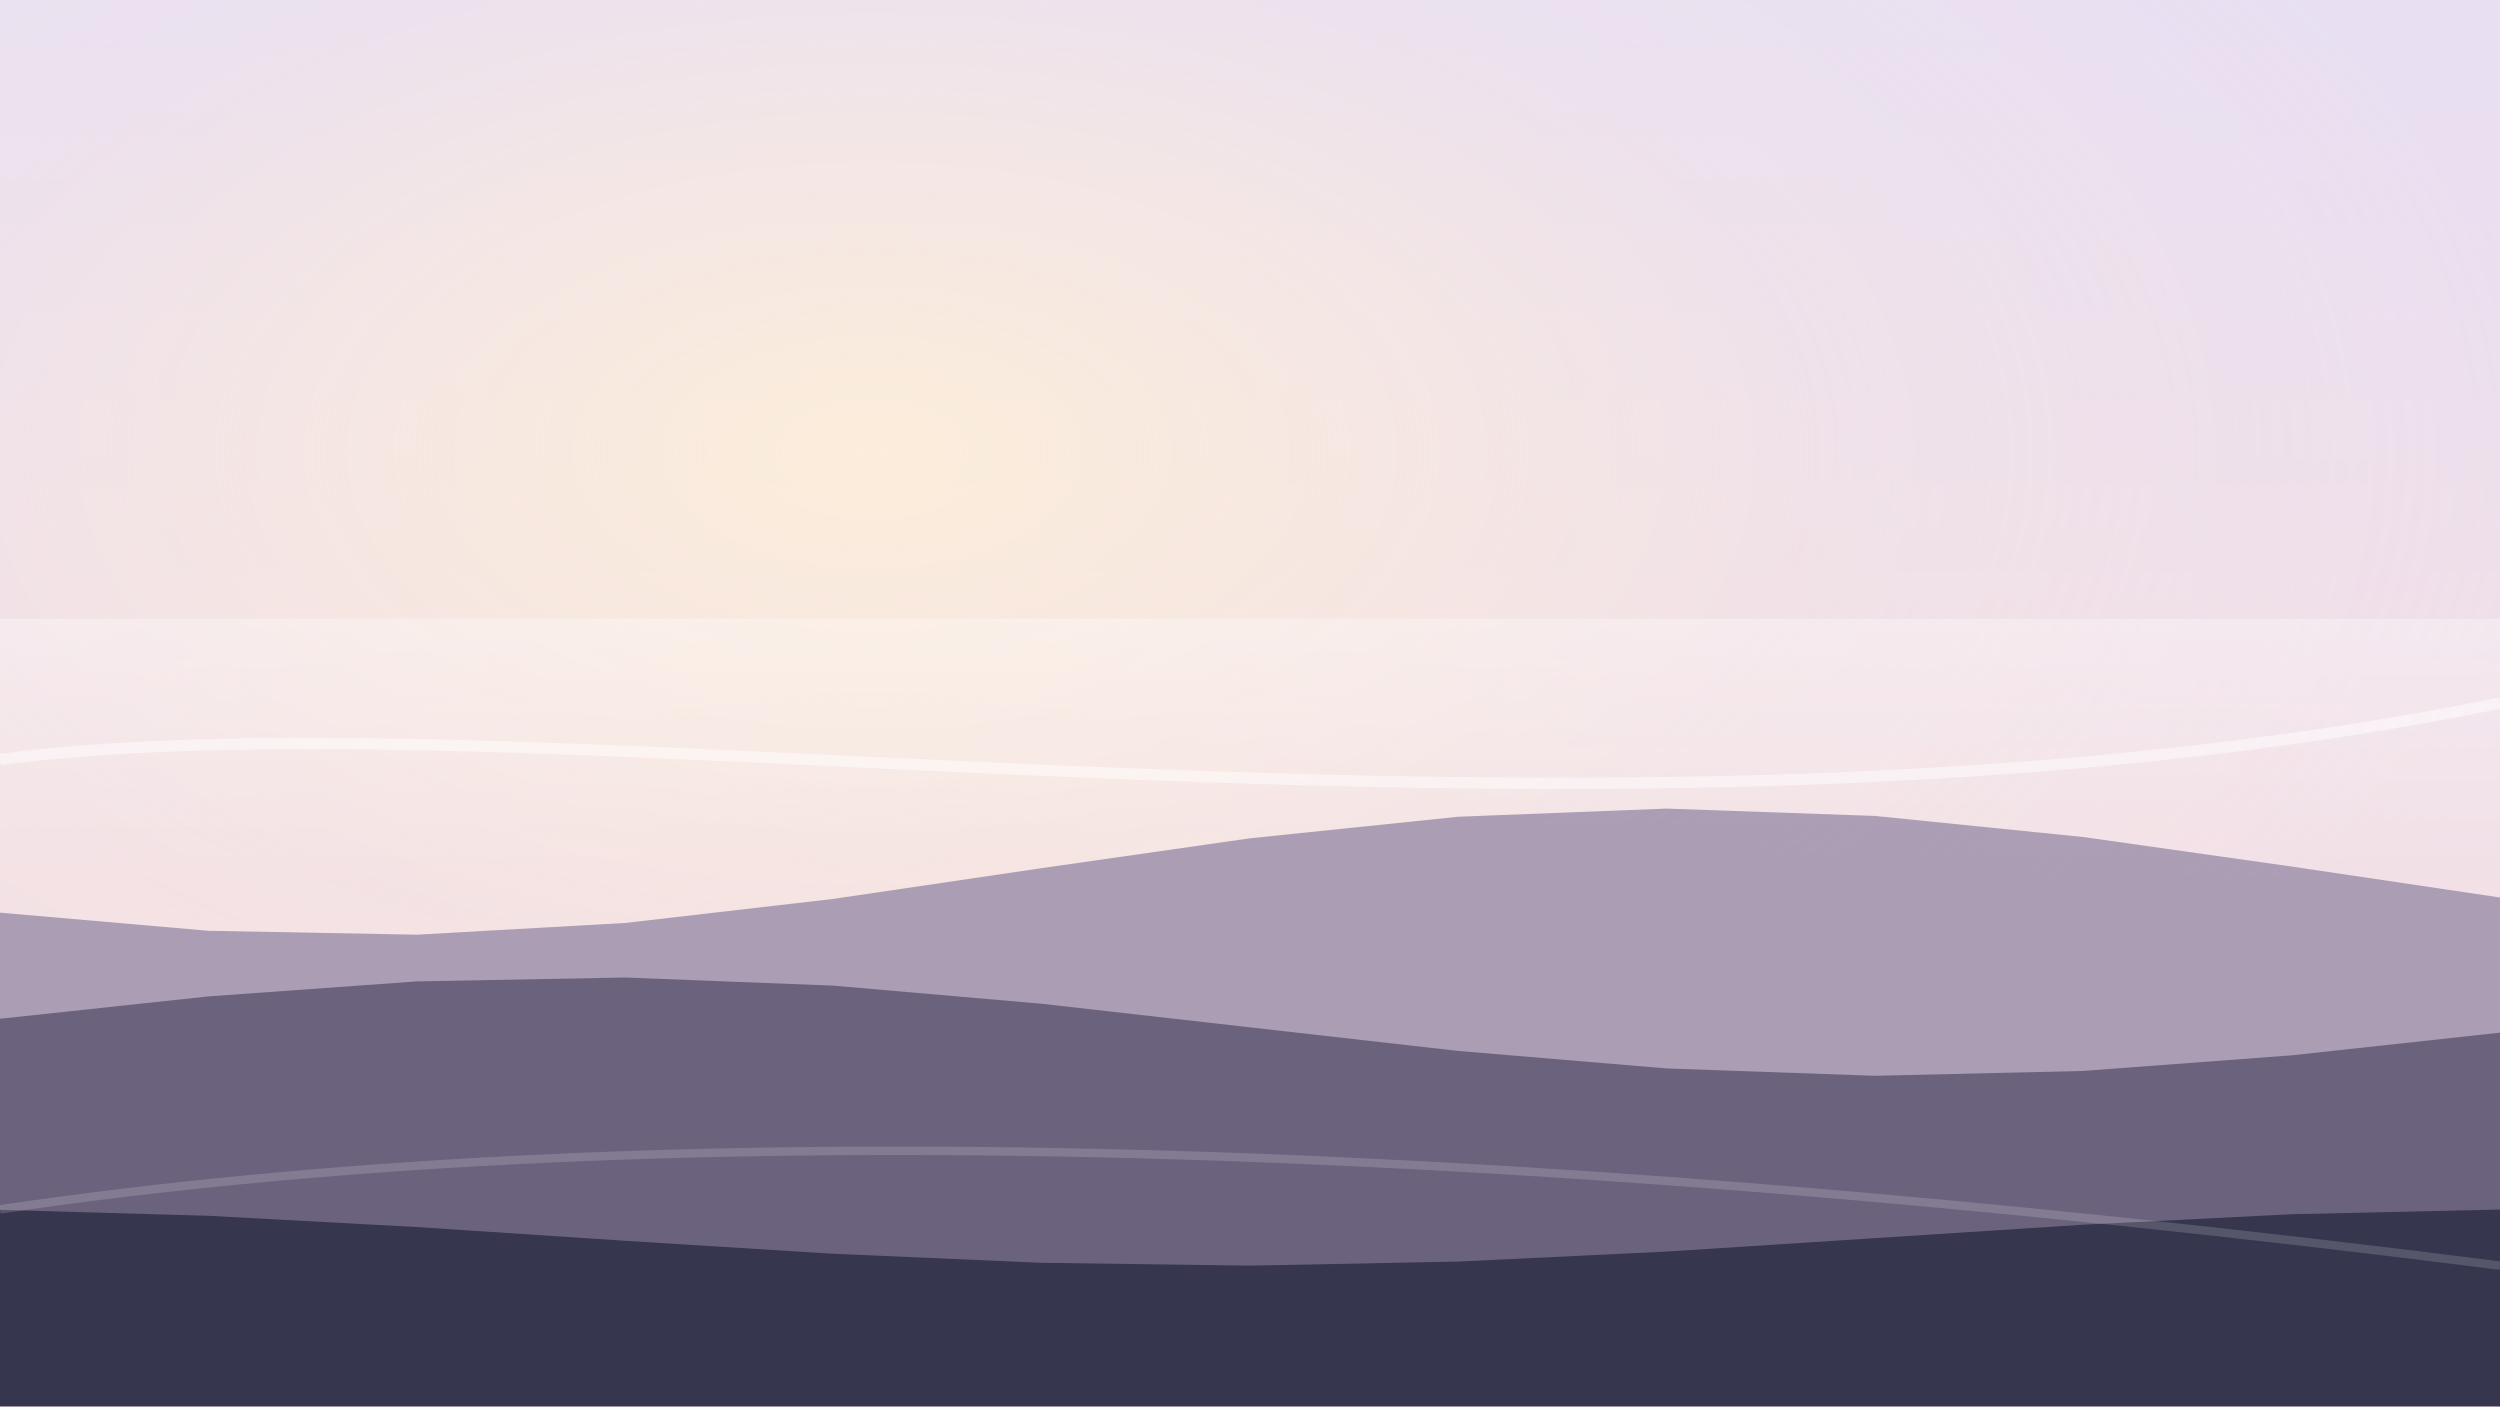
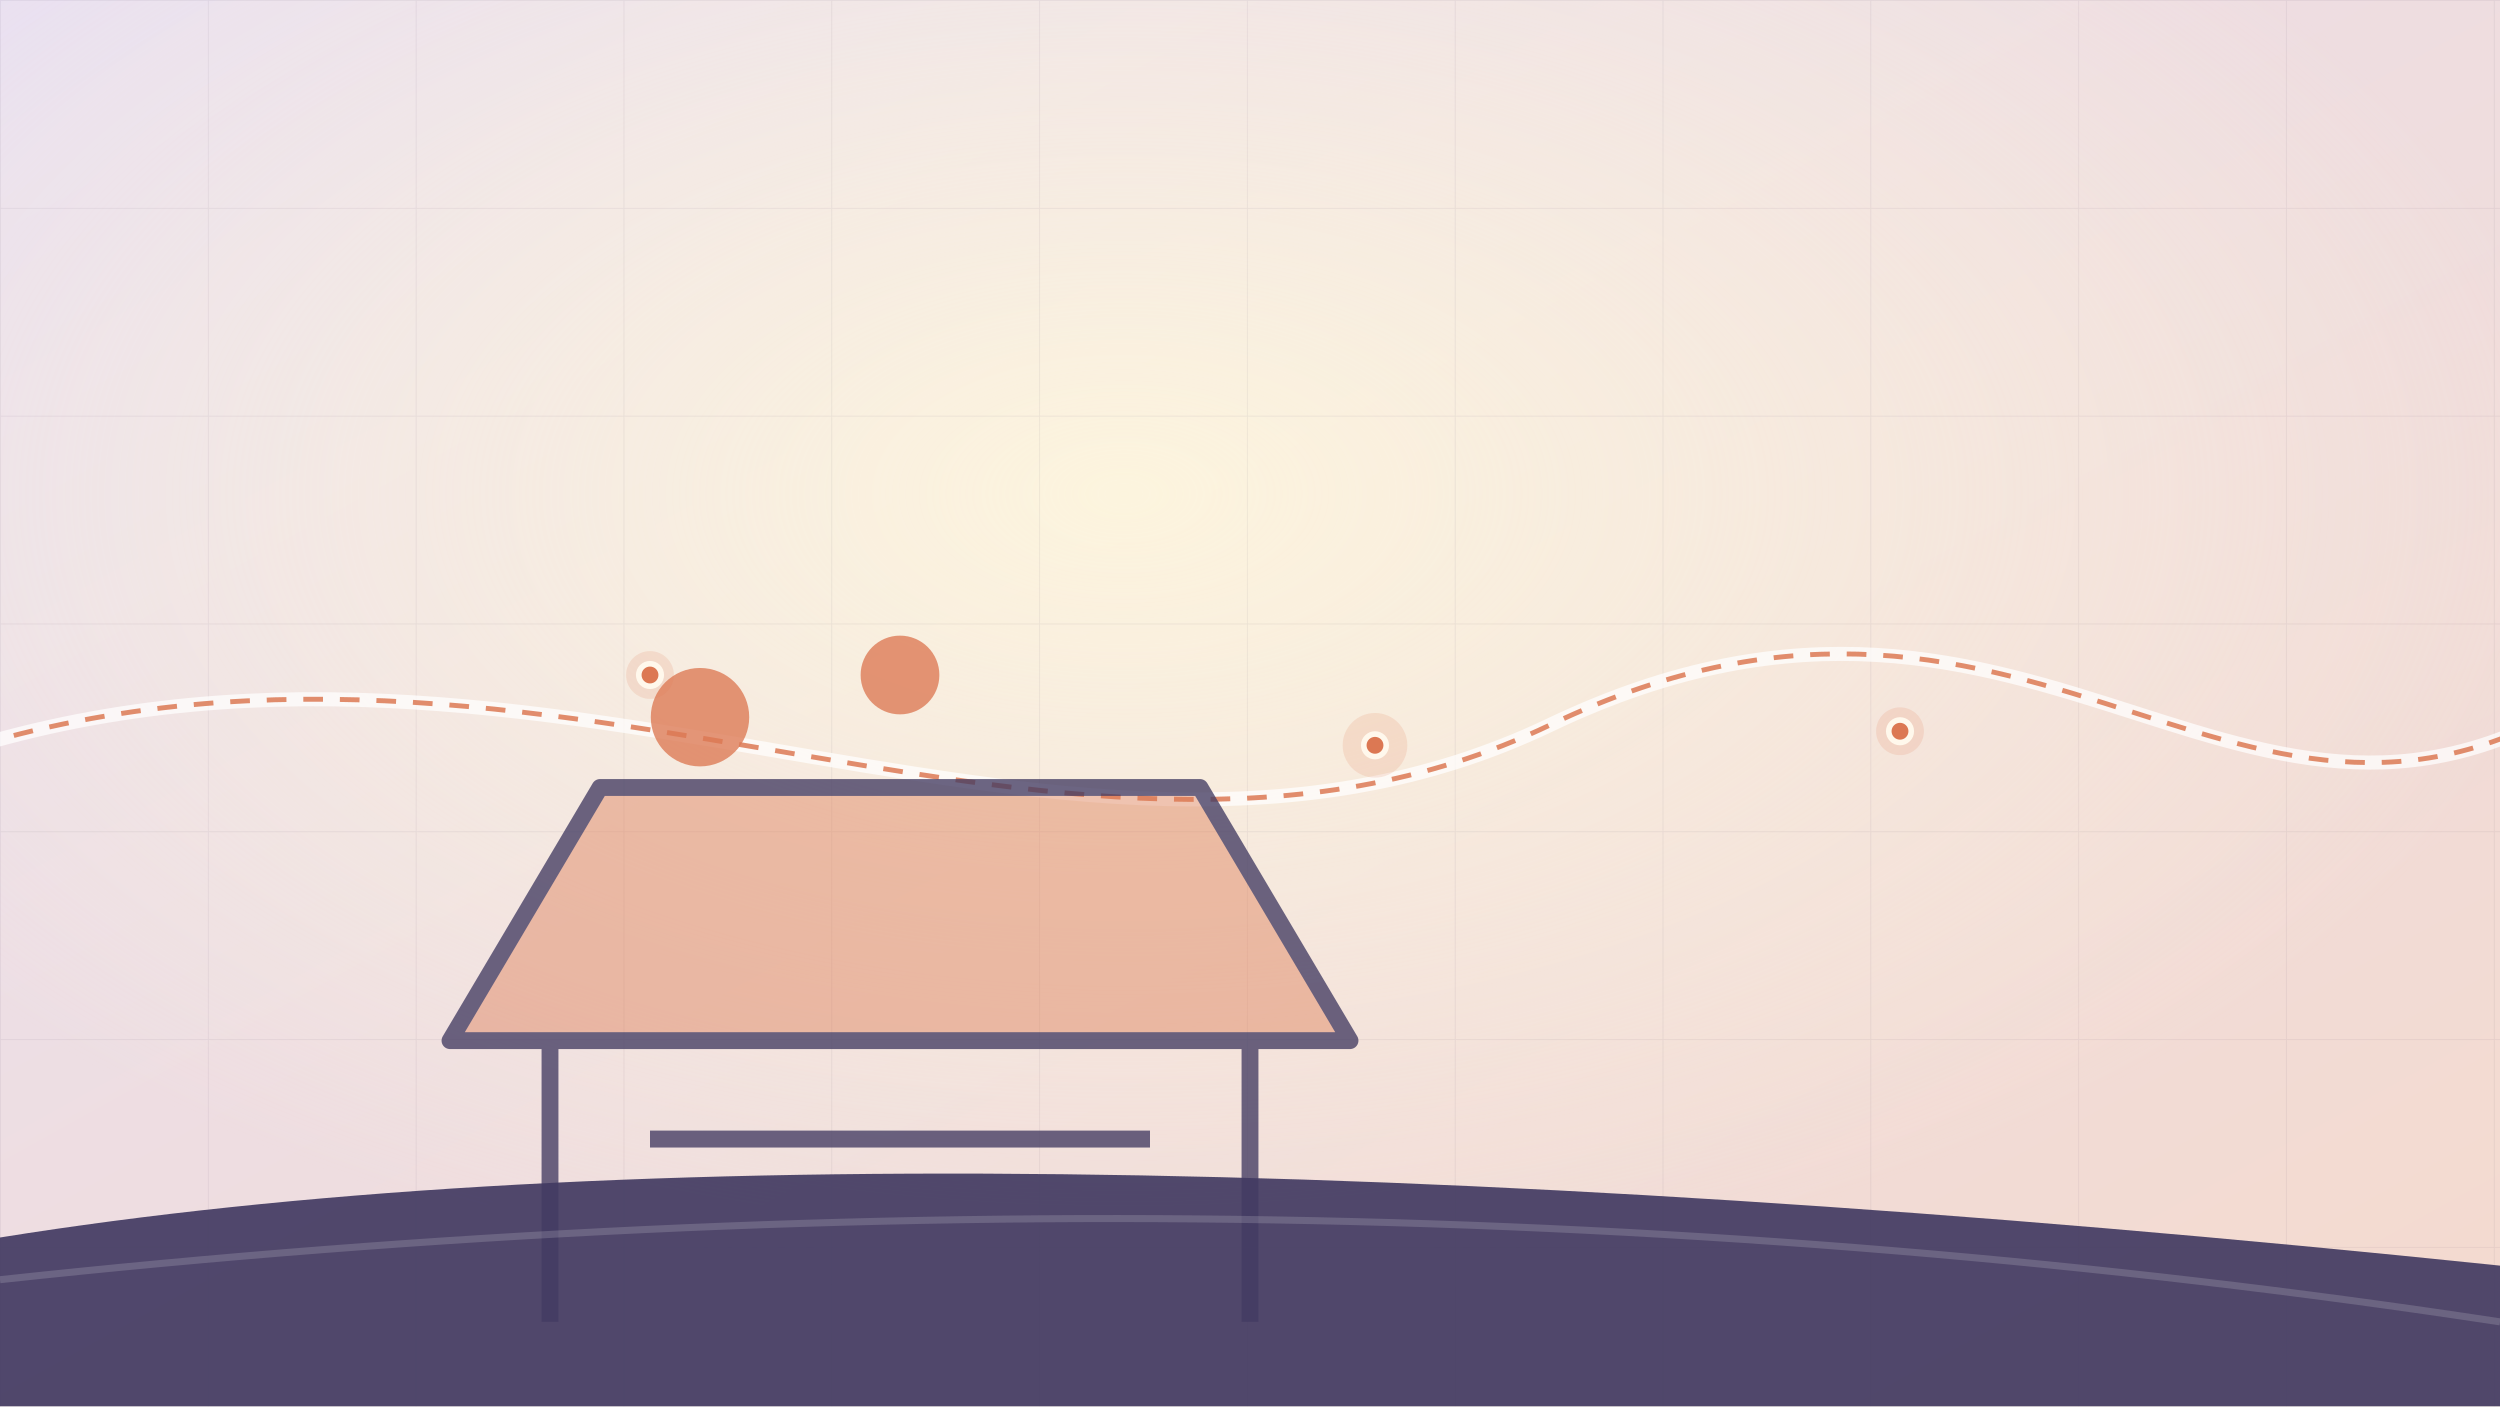
- <svg xmlns="http://www.w3.org/2000/svg" viewBox="0 0 1600 900" width="1600" height="900" role="img" aria-label="여행 사진 자리표시자">
+ <svg xmlns="http://www.w3.org/2000/svg" viewBox="0 0 1600 900" width="1600" height="900" role="img" aria-label="여행 기록 일러스트레이션">
  <defs>
-     <linearGradient id="sky" x1="0" y1="0" x2="0" y2="1">
-       <stop offset="0%" stop-color="#e8dff3" />
-       <stop offset="100%" stop-color="#f8e0df" />
+     <linearGradient id="sky" x1="0" y1="0" x2="1" y2="1">
+       <stop offset="0%" stop-color="#e9e0f1" />
+       <stop offset="100%" stop-color="#f4dace" />
    </linearGradient>
-     <radialGradient id="glow" cx="35%" cy="32%" r="68%">
-       <stop offset="0%" stop-color="#fff0d7" stop-opacity="0.82" />
-       <stop offset="55%" stop-color="#fff0d7" stop-opacity="0.16" />
-       <stop offset="100%" stop-color="#fff0d7" stop-opacity="0" />
+     <radialGradient id="light" cx="45%" cy="35%" r="58%">
+       <stop offset="0%" stop-color="#fff8dd" stop-opacity="0.86" />
+       <stop offset="100%" stop-color="#fff8dd" stop-opacity="0" />
    </radialGradient>
-     <linearGradient id="haze" x1="0" y1="0" x2="0" y2="1">
-       <stop offset="0%" stop-color="#ffffff" stop-opacity="0.3" />
-       <stop offset="100%" stop-color="#ffffff" stop-opacity="0" />
-     </linearGradient>
+     <pattern id="grid" width="133" height="133" patternUnits="userSpaceOnUse">
+       <path d="M 133 0 L 0 0 0 133" fill="none" stroke="#423b62" stroke-opacity="0.08" stroke-width="1" />
+     </pattern>
+     <filter id="soft">
+       <feGaussianBlur stdDeviation="12" />
+     </filter>
  </defs>
  <rect width="1600" height="900" fill="url(#sky)" />
-   <rect width="1600" height="900" fill="url(#glow)" />
-   <rect y="396.0" width="1600" height="162.0" fill="url(#haze)" />
-   <path d="M0 486.0 C 352.0 441.0, 1024.0 567.0, 1600 450.0" fill="none" stroke="#ffffff" stroke-opacity="0.48" stroke-width="7.2" />
-   <polygon points="0.0,584.1 133.3,595.7 266.7,598.2 400.0,590.7 533.3,575.3 666.7,555.6 800.0,536.5 933.3,522.7 1066.7,517.5 1200.0,522.2 1333.3,535.7 1466.7,554.6 1600.0,574.4 1600,900 0,900" fill="#9b8fa9" opacity="0.82" />
-   <polygon points="0.0,652.0 133.3,637.7 266.7,628.1 400.0,625.6 533.3,630.8 666.7,642.4 800.0,657.5 933.3,672.6 1066.7,683.8 1200.0,688.5 1333.3,685.4 1466.7,675.4 1600.0,660.9 1600,900 0,900" fill="#6b637d" />
-   <polygon points="0.0,774.3 133.3,778.1 266.7,785.3 400.0,794.1 533.3,802.4 666.7,808.2 800.0,810.0 933.3,807.4 1066.7,801.0 1200.0,792.4 1333.3,783.8 1466.7,777.1 1600.0,774.1 1600,900 0,900" fill="#37364f" />
-   <path d="M0 774.0 Q 608.0 684.0 1600 810.0" fill="none" stroke="#ffffff" stroke-opacity="0.16" stroke-width="5.4" />
+   <rect width="1600" height="900" fill="url(#light)" />
+   <rect width="1600" height="900" fill="url(#grid)" />
+   <path d="M -80 500 C 320 338, 672 617, 992 464 S 1440 608, 1680 428" fill="none" stroke="#ffffff" stroke-opacity="0.72" stroke-width="9" />
+   <path d="M -80 500 C 320 338, 672 617, 992 464 S 1440 608, 1680 428" fill="none" stroke="#dc7853" stroke-opacity="0.84" stroke-width="3.15" stroke-dasharray="12.6 10.8" />
+   <g transform="translate(288 504)" stroke="#423b62" stroke-width="10.8" stroke-linejoin="round" opacity="0.78">
+     <path d="M0 162H576L480 0H96Z" fill="#dc7853" fill-opacity="0.55" />
+     <path d="M64 162V342M512 162V342" />
+     <path d="M128 225H448" />
+     <circle cx="160" cy="-45" r="31.5" fill="#dc7853" stroke="none" />
+     <circle cx="288" cy="-72" r="25.2" fill="#dc7853" stroke="none" />
+   </g>
+   <g transform="translate(416 432)">
+     <circle r="15.3" fill="#dc7853" fill-opacity="0.16" />
+     <circle r="7.2" fill="#dc7853" stroke="#fff8ec" stroke-width="3.6" />
+   </g>
+   <g transform="translate(880 477)">
+     <circle r="20.7" fill="#dc7853" fill-opacity="0.16" />
+     <circle r="7.2" fill="#dc7853" stroke="#fff8ec" stroke-width="3.6" />
+   </g>
+   <g transform="translate(1216 468)">
+     <circle r="15.3" fill="#dc7853" fill-opacity="0.16" />
+     <circle r="7.2" fill="#dc7853" stroke="#fff8ec" stroke-width="3.6" />
+   </g>
+   <path d="M0 792 Q 560 702 1600 810 V900 H0Z" fill="#423b62" opacity="0.92" />
+   <path d="M0 819 Q 832 729 1600 846" fill="none" stroke="#fff" stroke-opacity="0.16" stroke-width="4.5" />
</svg>
